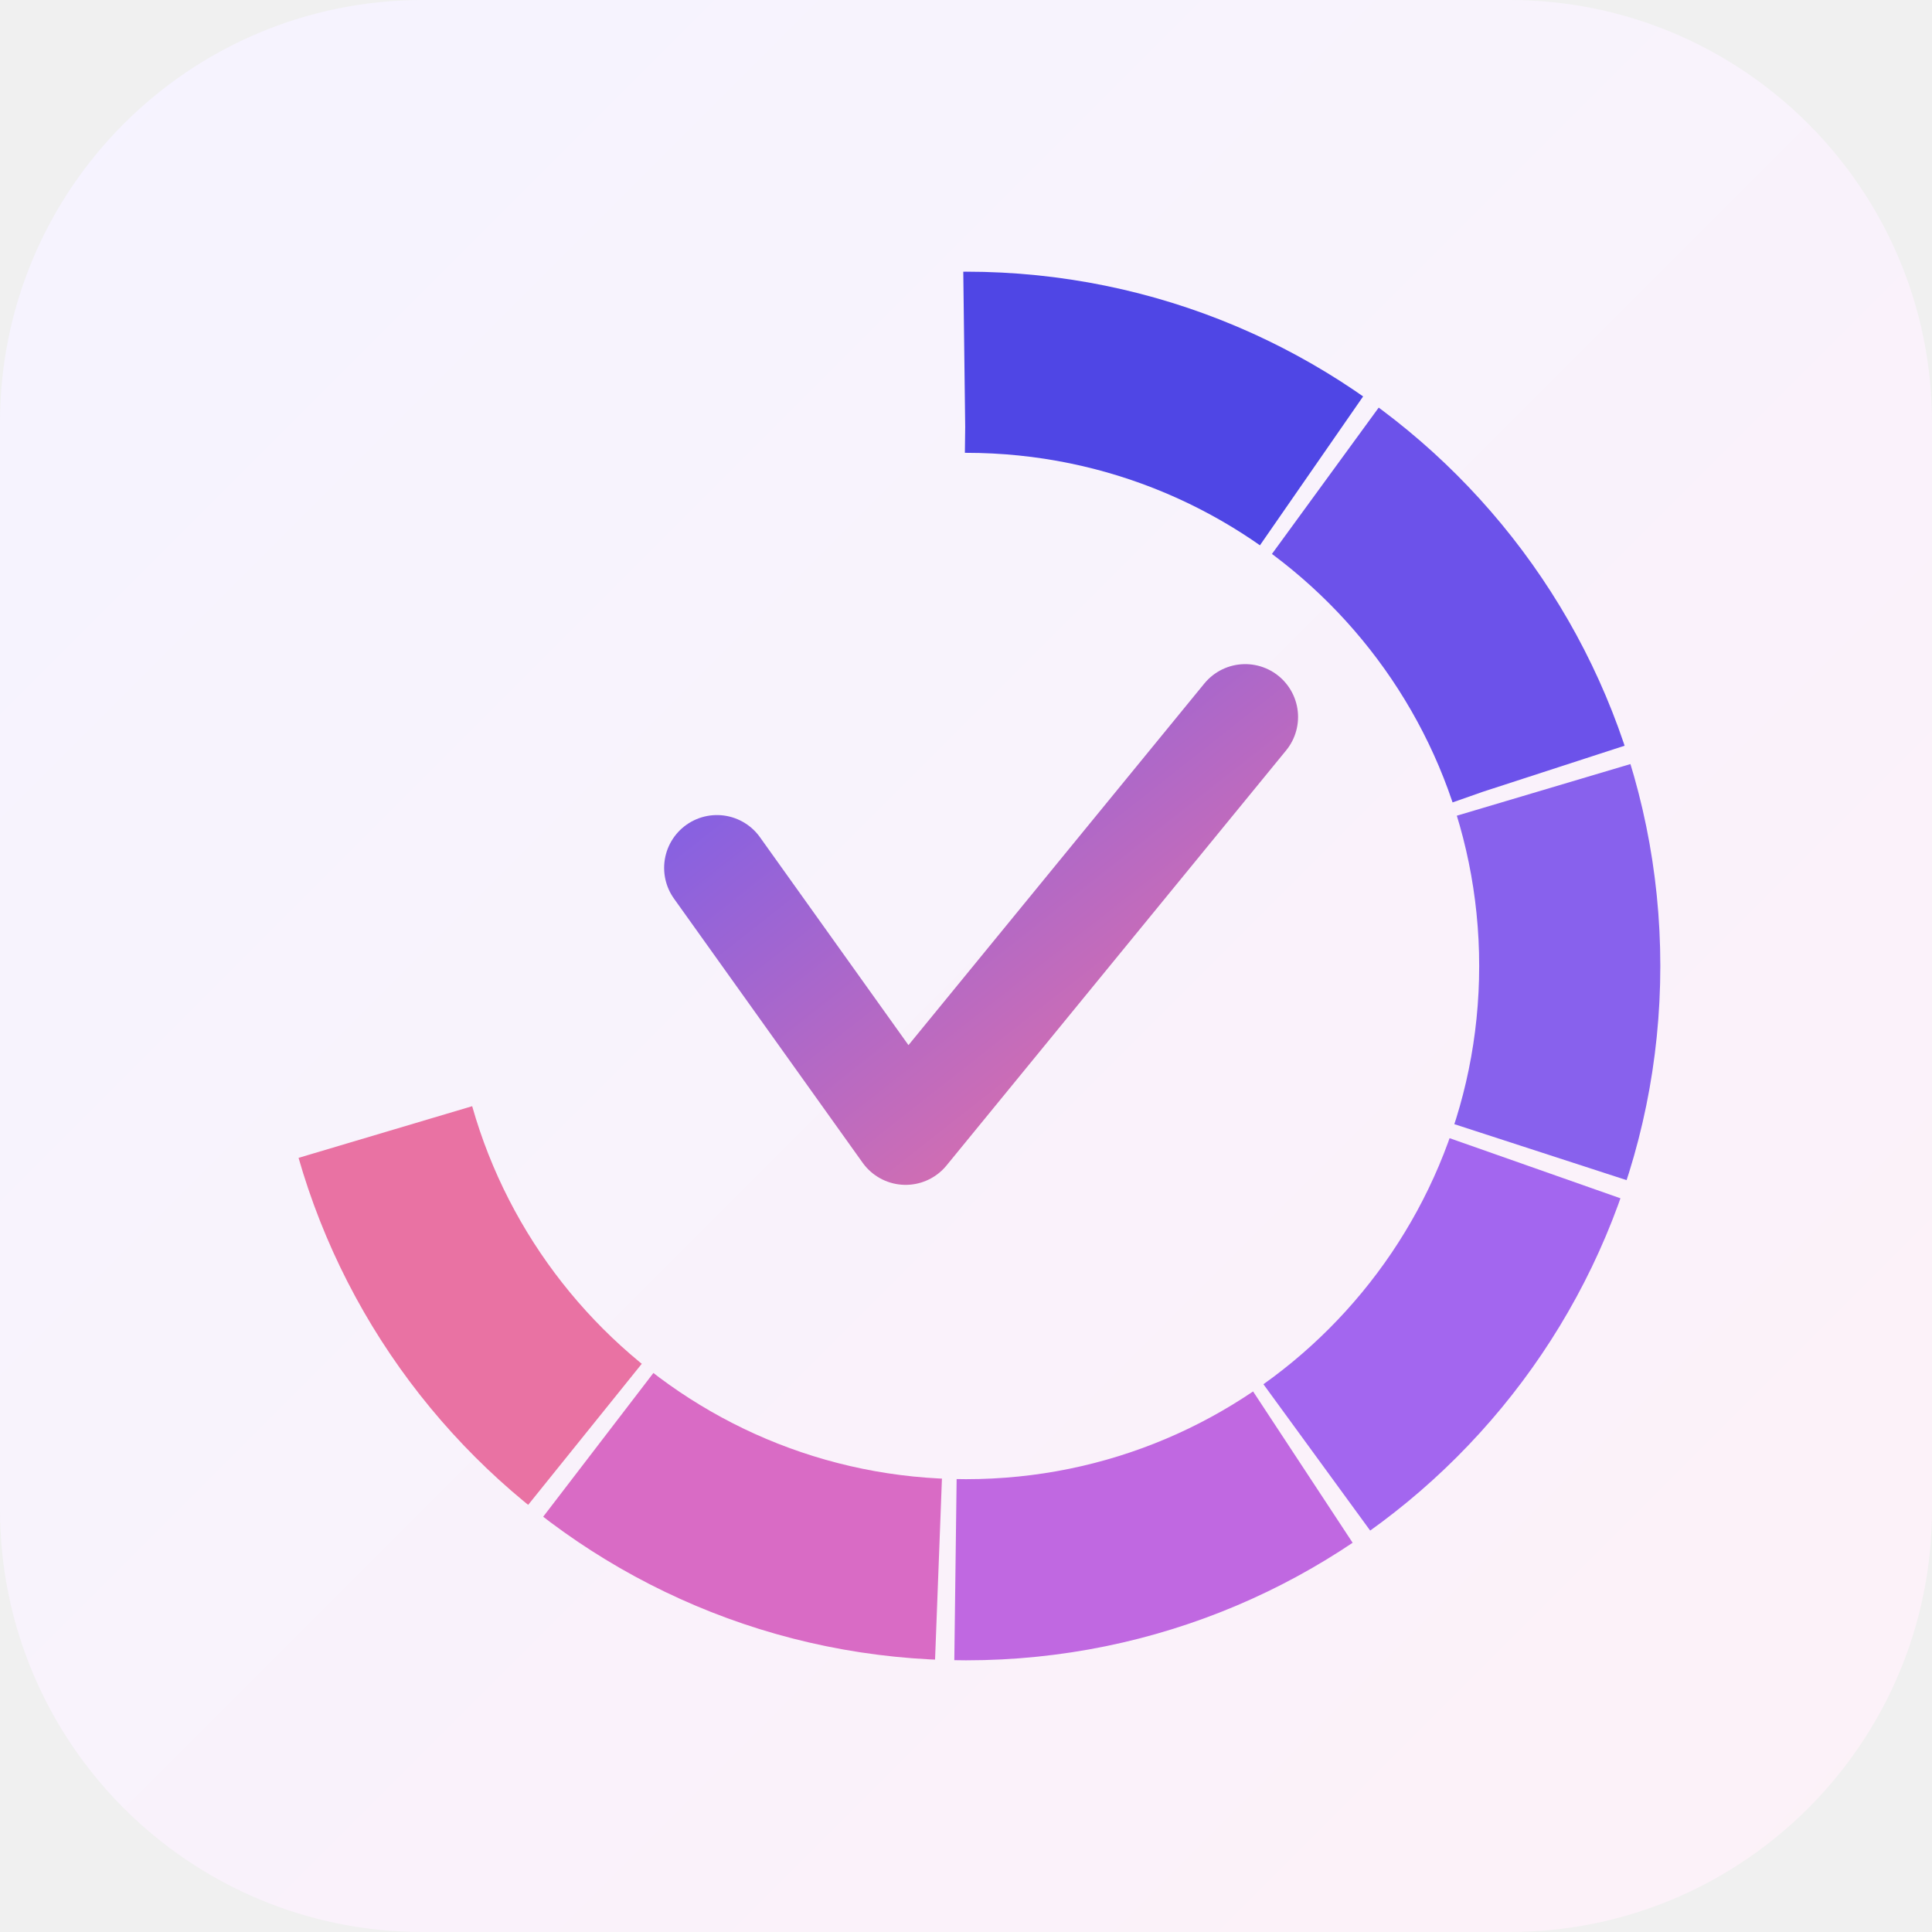
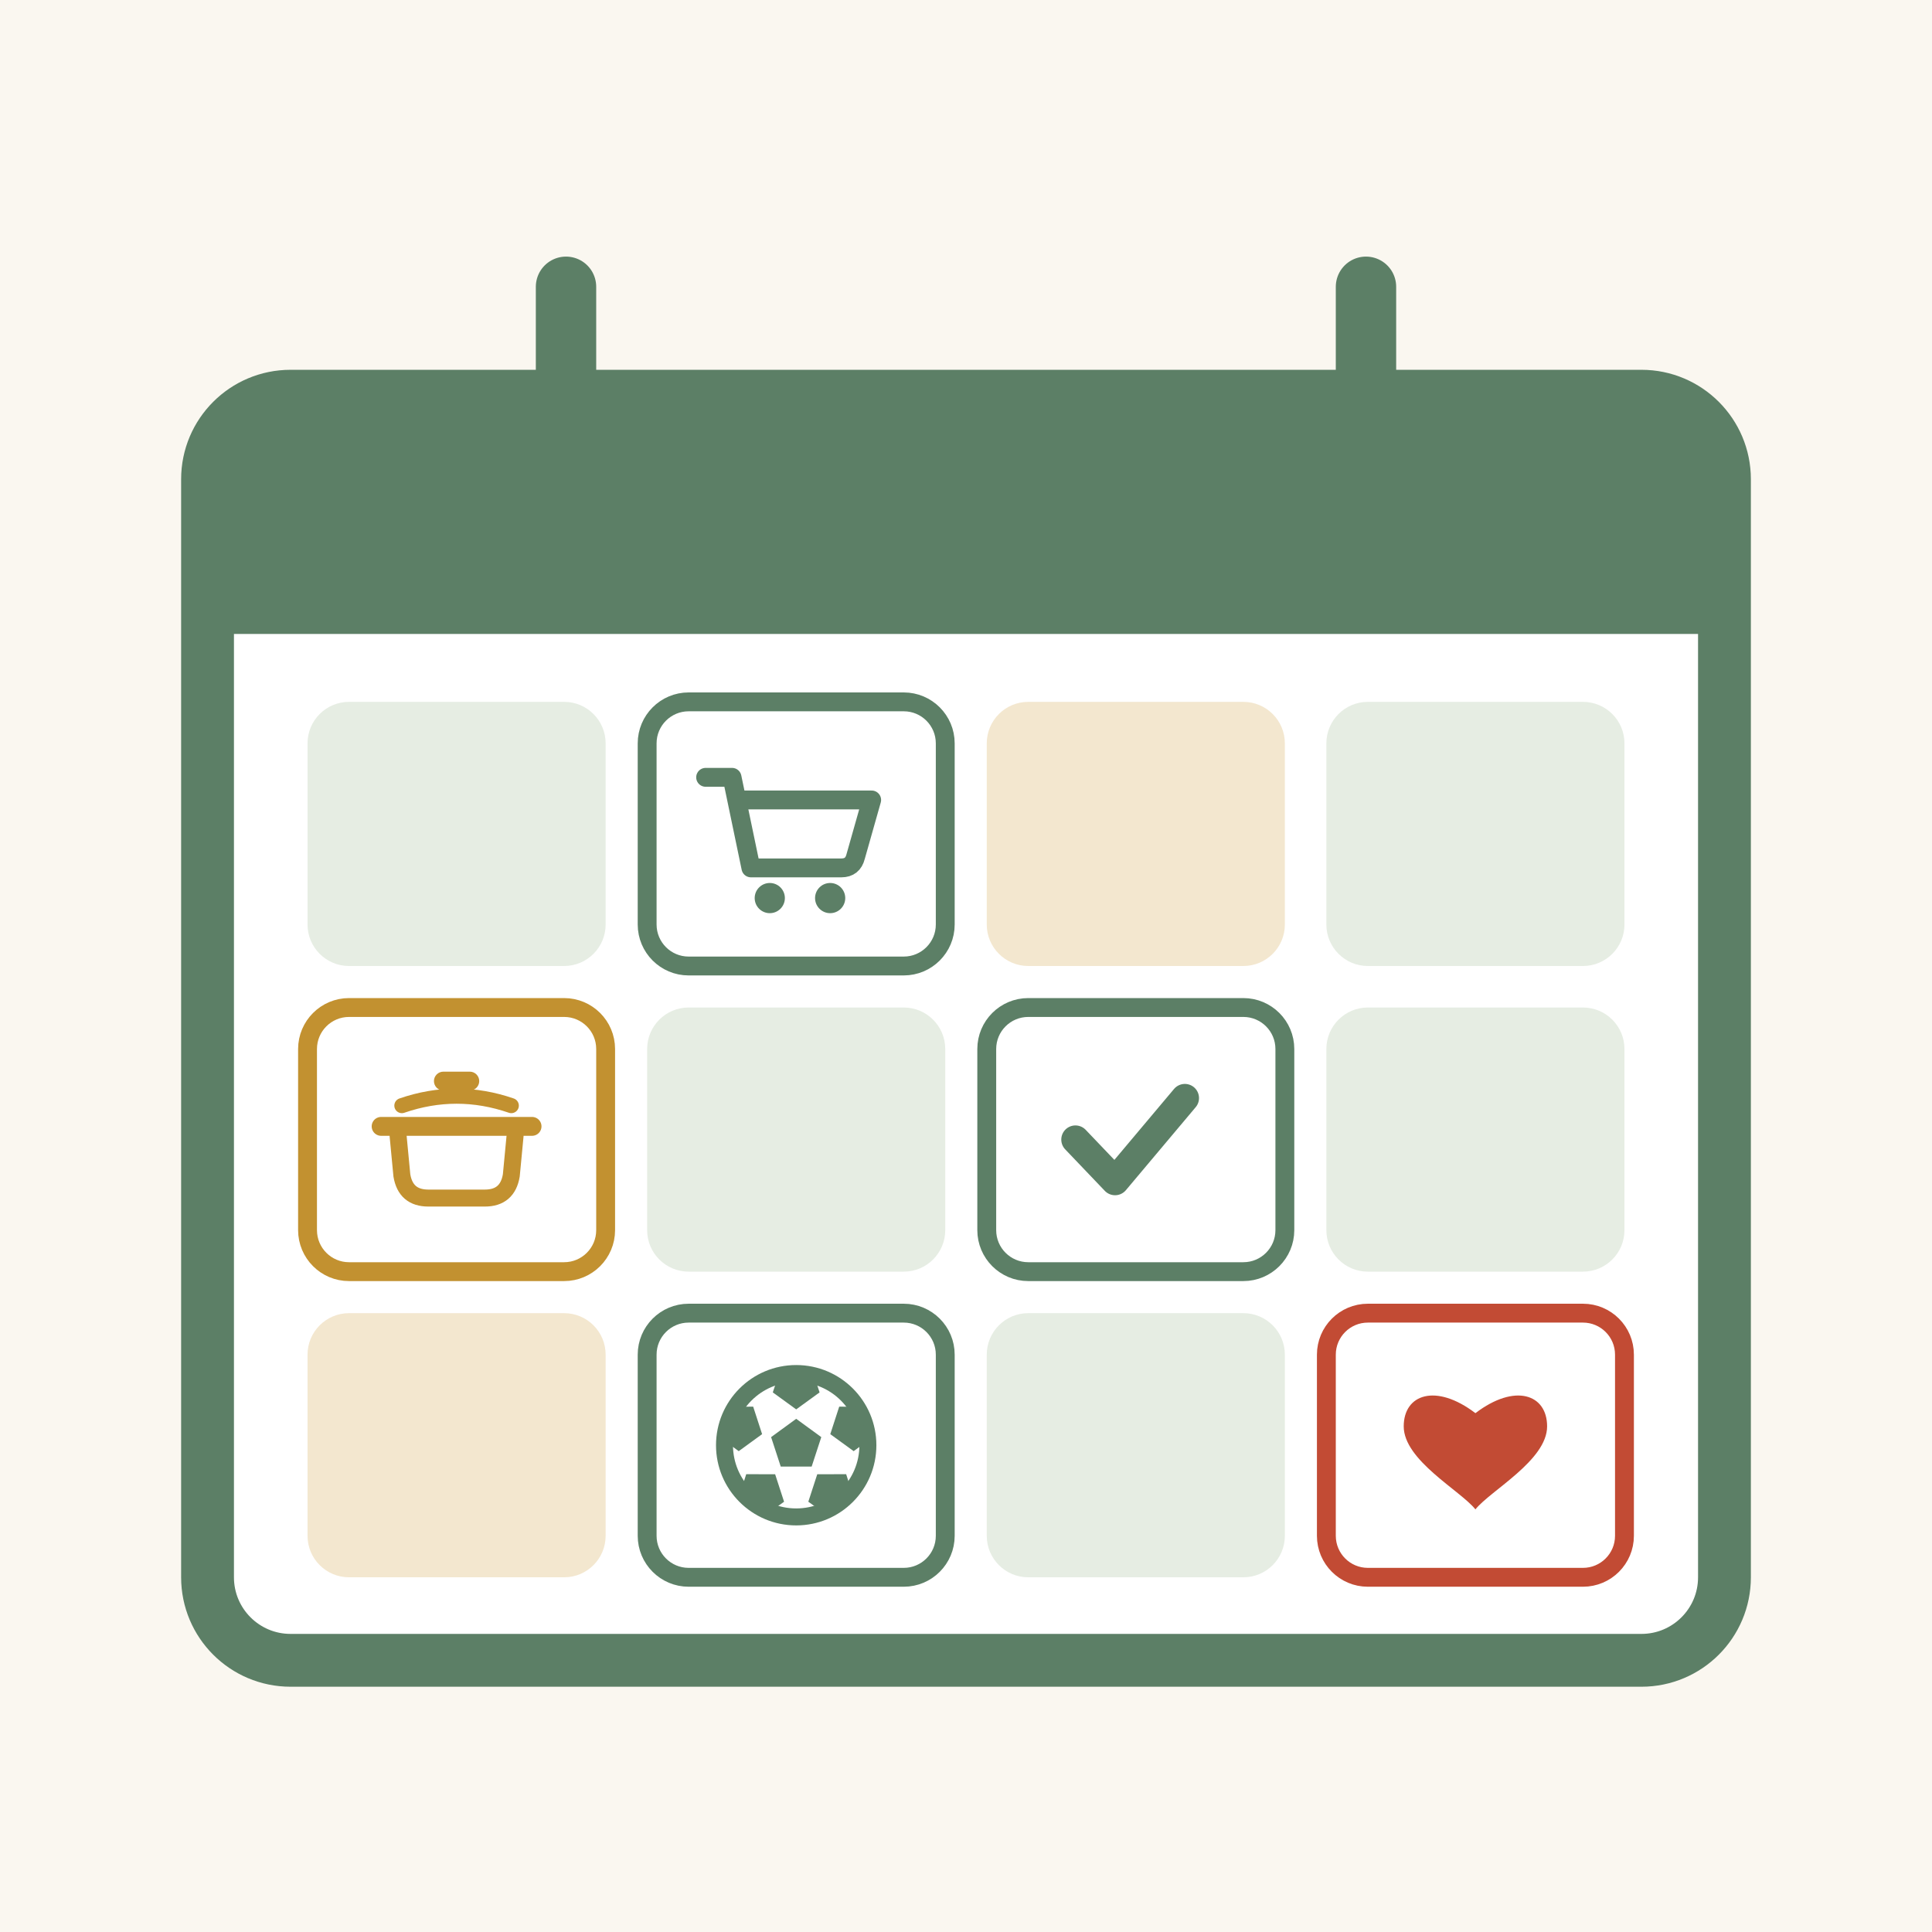
- <svg xmlns="http://www.w3.org/2000/svg" viewBox="0 0 1024 1024" width="1024" height="1024">
-   <defs>
-     <linearGradient id="bg2b" x1="0" y1="0" x2="1" y2="1">
-       <stop offset="0%" stop-color="#f5f3ff" />
-       <stop offset="100%" stop-color="#fdf2f8" />
-     </linearGradient>
-     <linearGradient id="vgrad2b" x1="0" y1="0" x2="1" y2="1">
-       <stop offset="0%" stop-color="#7c5fe8" />
-       <stop offset="100%" stop-color="#e972a3" />
-     </linearGradient>
-   </defs>
-   <rect x="0" y="0" width="1024" height="1024" rx="224" ry="224" fill="url(#bg2b)" />
-   <g fill="none" stroke-width="96" stroke-linecap="butt">
-     <circle cx="512" cy="512" r="320" stroke="#4f46e5" stroke-dasharray="195 1815" stroke-dashoffset="0" transform="rotate(-90 512 512)" />
-     <circle cx="512" cy="512" r="320" stroke="#6c52ea" stroke-dasharray="195 1815" stroke-dashoffset="-204" transform="rotate(-90 512 512)" />
-     <circle cx="512" cy="512" r="320" stroke="#8861ed" stroke-dasharray="195 1815" stroke-dashoffset="-408" transform="rotate(-90 512 512)" />
-     <circle cx="512" cy="512" r="320" stroke="#a366ef" stroke-dasharray="195 1815" stroke-dashoffset="-612" transform="rotate(-90 512 512)" />
-     <circle cx="512" cy="512" r="320" stroke="#c068e1" stroke-dasharray="195 1815" stroke-dashoffset="-816" transform="rotate(-90 512 512)" />
-     <circle cx="512" cy="512" r="320" stroke="#d96bc5" stroke-dasharray="195 1815" stroke-dashoffset="-1020" transform="rotate(-90 512 512)" />
-     <circle cx="512" cy="512" r="320" stroke="#e972a3" stroke-dasharray="195 1815" stroke-dashoffset="-1224" transform="rotate(-90 512 512)" />
+ <svg xmlns="http://www.w3.org/2000/svg" xmlns:xlink="http://www.w3.org/1999/xlink" viewBox="0 0 1024 1024" width="1024" height="1024">
+   <rect x="0" y="0" width="1024" height="1024" fill="#FAF7F0" />
+   <g stroke="#5C7F66" stroke-width="32" stroke-linecap="round" fill="none">
+     <path d="M 300 152 V 254" />
+     <path d="M 724 152 V 254" />
  </g>
-   <path d="M 380 460 L 480 600 L 660 380" stroke="url(#vgrad2b)" stroke-width="56" stroke-linecap="round" stroke-linejoin="round" fill="none" />
+   <rect x="110" y="210" width="804" height="670" rx="44" fill="#FFFFFF" stroke="#5C7F66" stroke-width="28" />
+   <path d="M 110 336            V 254            Q 110 210 154 210            L 870 210            Q 914 210 914 254            V 336            Z" fill="#5C7F66" />
+   <rect x="163" y="372" width="158" height="140" rx="22" fill="#E6EDE3" />
+   <rect x="343" y="372" width="158" height="140" rx="22" fill="#FFFFFF" stroke="#5C7F66" stroke-width="10" />
+   <g transform="translate(422 444)">
+     <path d="M -48 -32 H -34 L -24 16 H 24 Q 30 16 31.5 10 L 40 -20 H -28" stroke="#5C7F66" stroke-width="10" fill="none" stroke-linecap="round" stroke-linejoin="round" />
+     <circle cx="-14" cy="32" r="8" fill="#5C7F66" />
+     <circle cx="18" cy="32" r="8" fill="#5C7F66" />
+   </g>
+   <rect x="523" y="372" width="158" height="140" rx="22" fill="#F3E7CF" />
+   <rect x="703" y="372" width="158" height="140" rx="22" fill="#E6EDE3" />
+   <rect x="163" y="534" width="158" height="140" rx="22" fill="#FFFFFF" stroke="#C29130" stroke-width="10" />
+   <g transform="translate(242 604)">
+     <rect x="-12" y="-36" width="24" height="10" rx="5" fill="#C29130" />
+     <path d="M -29 -18 Q 0 -28 29 -18" stroke="#C29130" stroke-width="8" stroke-linecap="round" fill="none" />
+     <path d="M -40 -7 H 40" stroke="#C29130" stroke-width="10" stroke-linecap="round" fill="none" />
+     <path d="M -31 -2 L -29 19 Q -27 31 -15 31 L 15 31 Q 27 31 29 19 L 31 -2" stroke="#C29130" stroke-width="9" stroke-linecap="round" stroke-linejoin="round" fill="none" />
+   </g>
+   <rect x="343" y="534" width="158" height="140" rx="22" fill="#E6EDE3" />
+   <rect x="523" y="534" width="158" height="140" rx="22" fill="#FFFFFF" stroke="#5C7F66" stroke-width="10" />
+   <path d="M 570 604 L 591 626 L 628 582" stroke="#5C7F66" stroke-width="15" stroke-linecap="round" stroke-linejoin="round" fill="none" />
+   <rect x="703" y="534" width="158" height="140" rx="22" fill="#E6EDE3" />
+   <rect x="163" y="696" width="158" height="140" rx="22" fill="#F3E7CF" />
+   <rect x="343" y="696" width="158" height="140" rx="22" fill="#FFFFFF" stroke="#5C7F66" stroke-width="10" />
+   <g transform="translate(422 766)">
+     <defs>
+       <clipPath id="ballClip">
+         <circle r="37" />
+       </clipPath>
+     </defs>
+     <circle r="38" fill="none" stroke="#5C7F66" stroke-width="9" />
+     <g clip-path="url(#ballClip)" fill="#5C7F66">
+       <path d="M 0 -14 L -13.3 -4.3 L -8.2 11.3 L 8.2 11.3 L 13.3 -4.3 Z" />
+       <path id="ballPatch" d="M 0 -19 L -12.4 -28 L -7.6 -42.5 L 7.6 -42.5 L 12.4 -28 Z" />
+       <use xlink:href="#ballPatch" href="#ballPatch" transform="rotate(72)" />
+       <use xlink:href="#ballPatch" href="#ballPatch" transform="rotate(144)" />
+       <use xlink:href="#ballPatch" href="#ballPatch" transform="rotate(216)" />
+       <use xlink:href="#ballPatch" href="#ballPatch" transform="rotate(288)" />
+     </g>
+   </g>
+   <rect x="523" y="696" width="158" height="140" rx="22" fill="#E6EDE3" />
+   <rect x="703" y="696" width="158" height="140" rx="22" fill="#FFFFFF" stroke="#C24B34" stroke-width="10" />
+   <path d="M 782 800            C 774 790 744 774 744 756            C 744 739 761 733 782 749            C 803 733 820 739 820 756            C 820 774 790 790 782 800 Z" fill="#C24B34" />
</svg>
